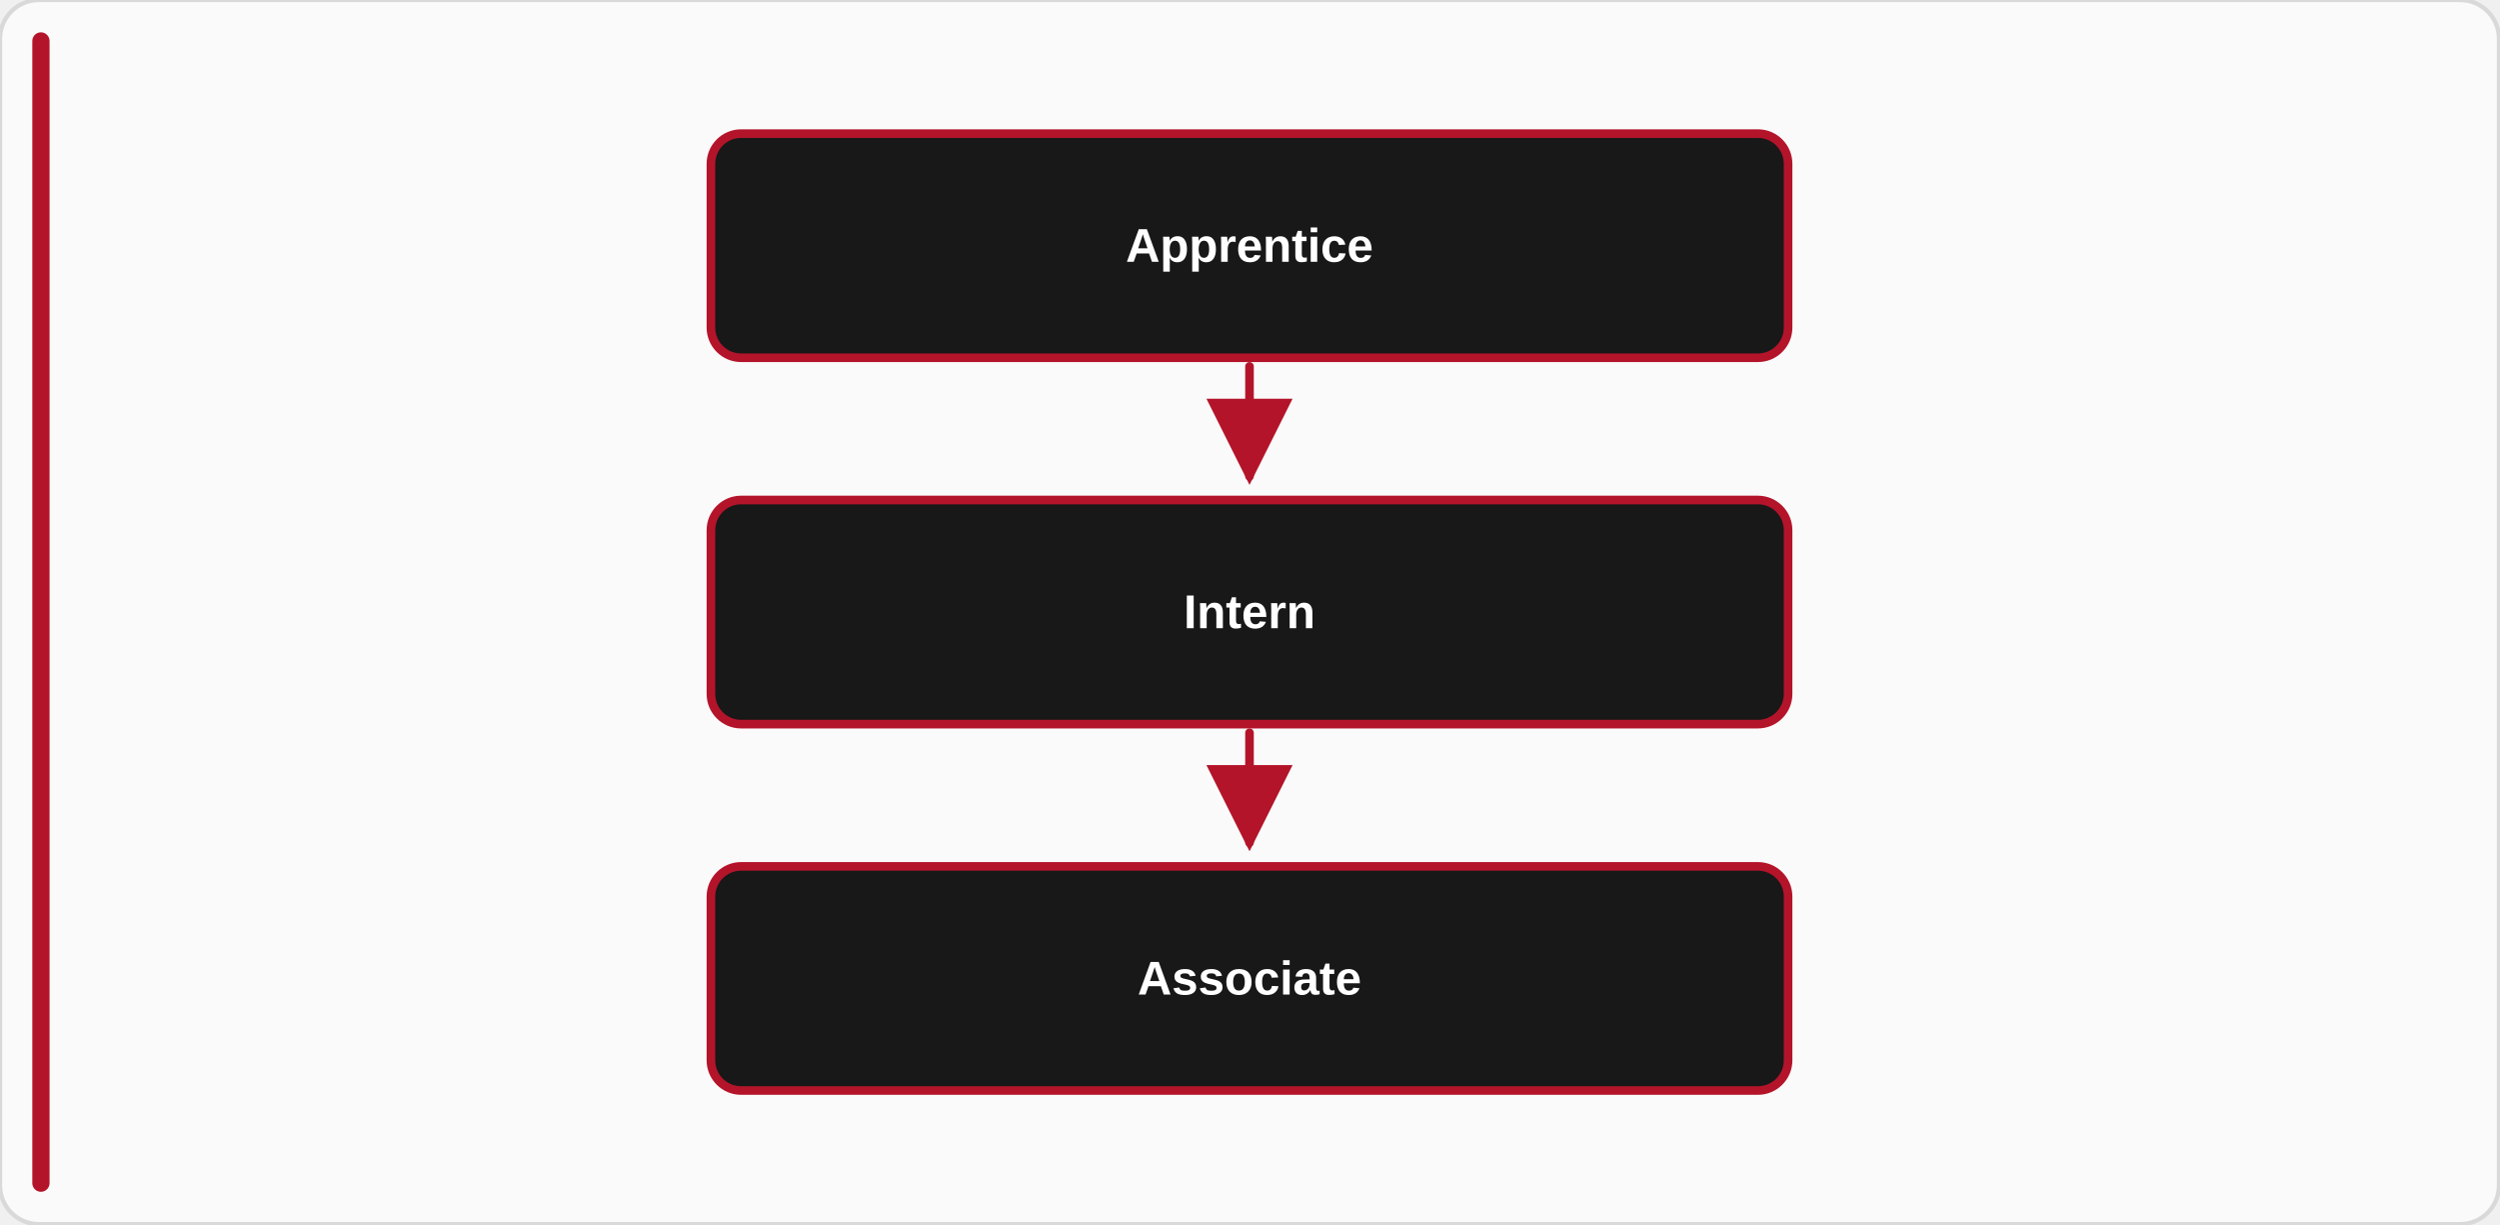
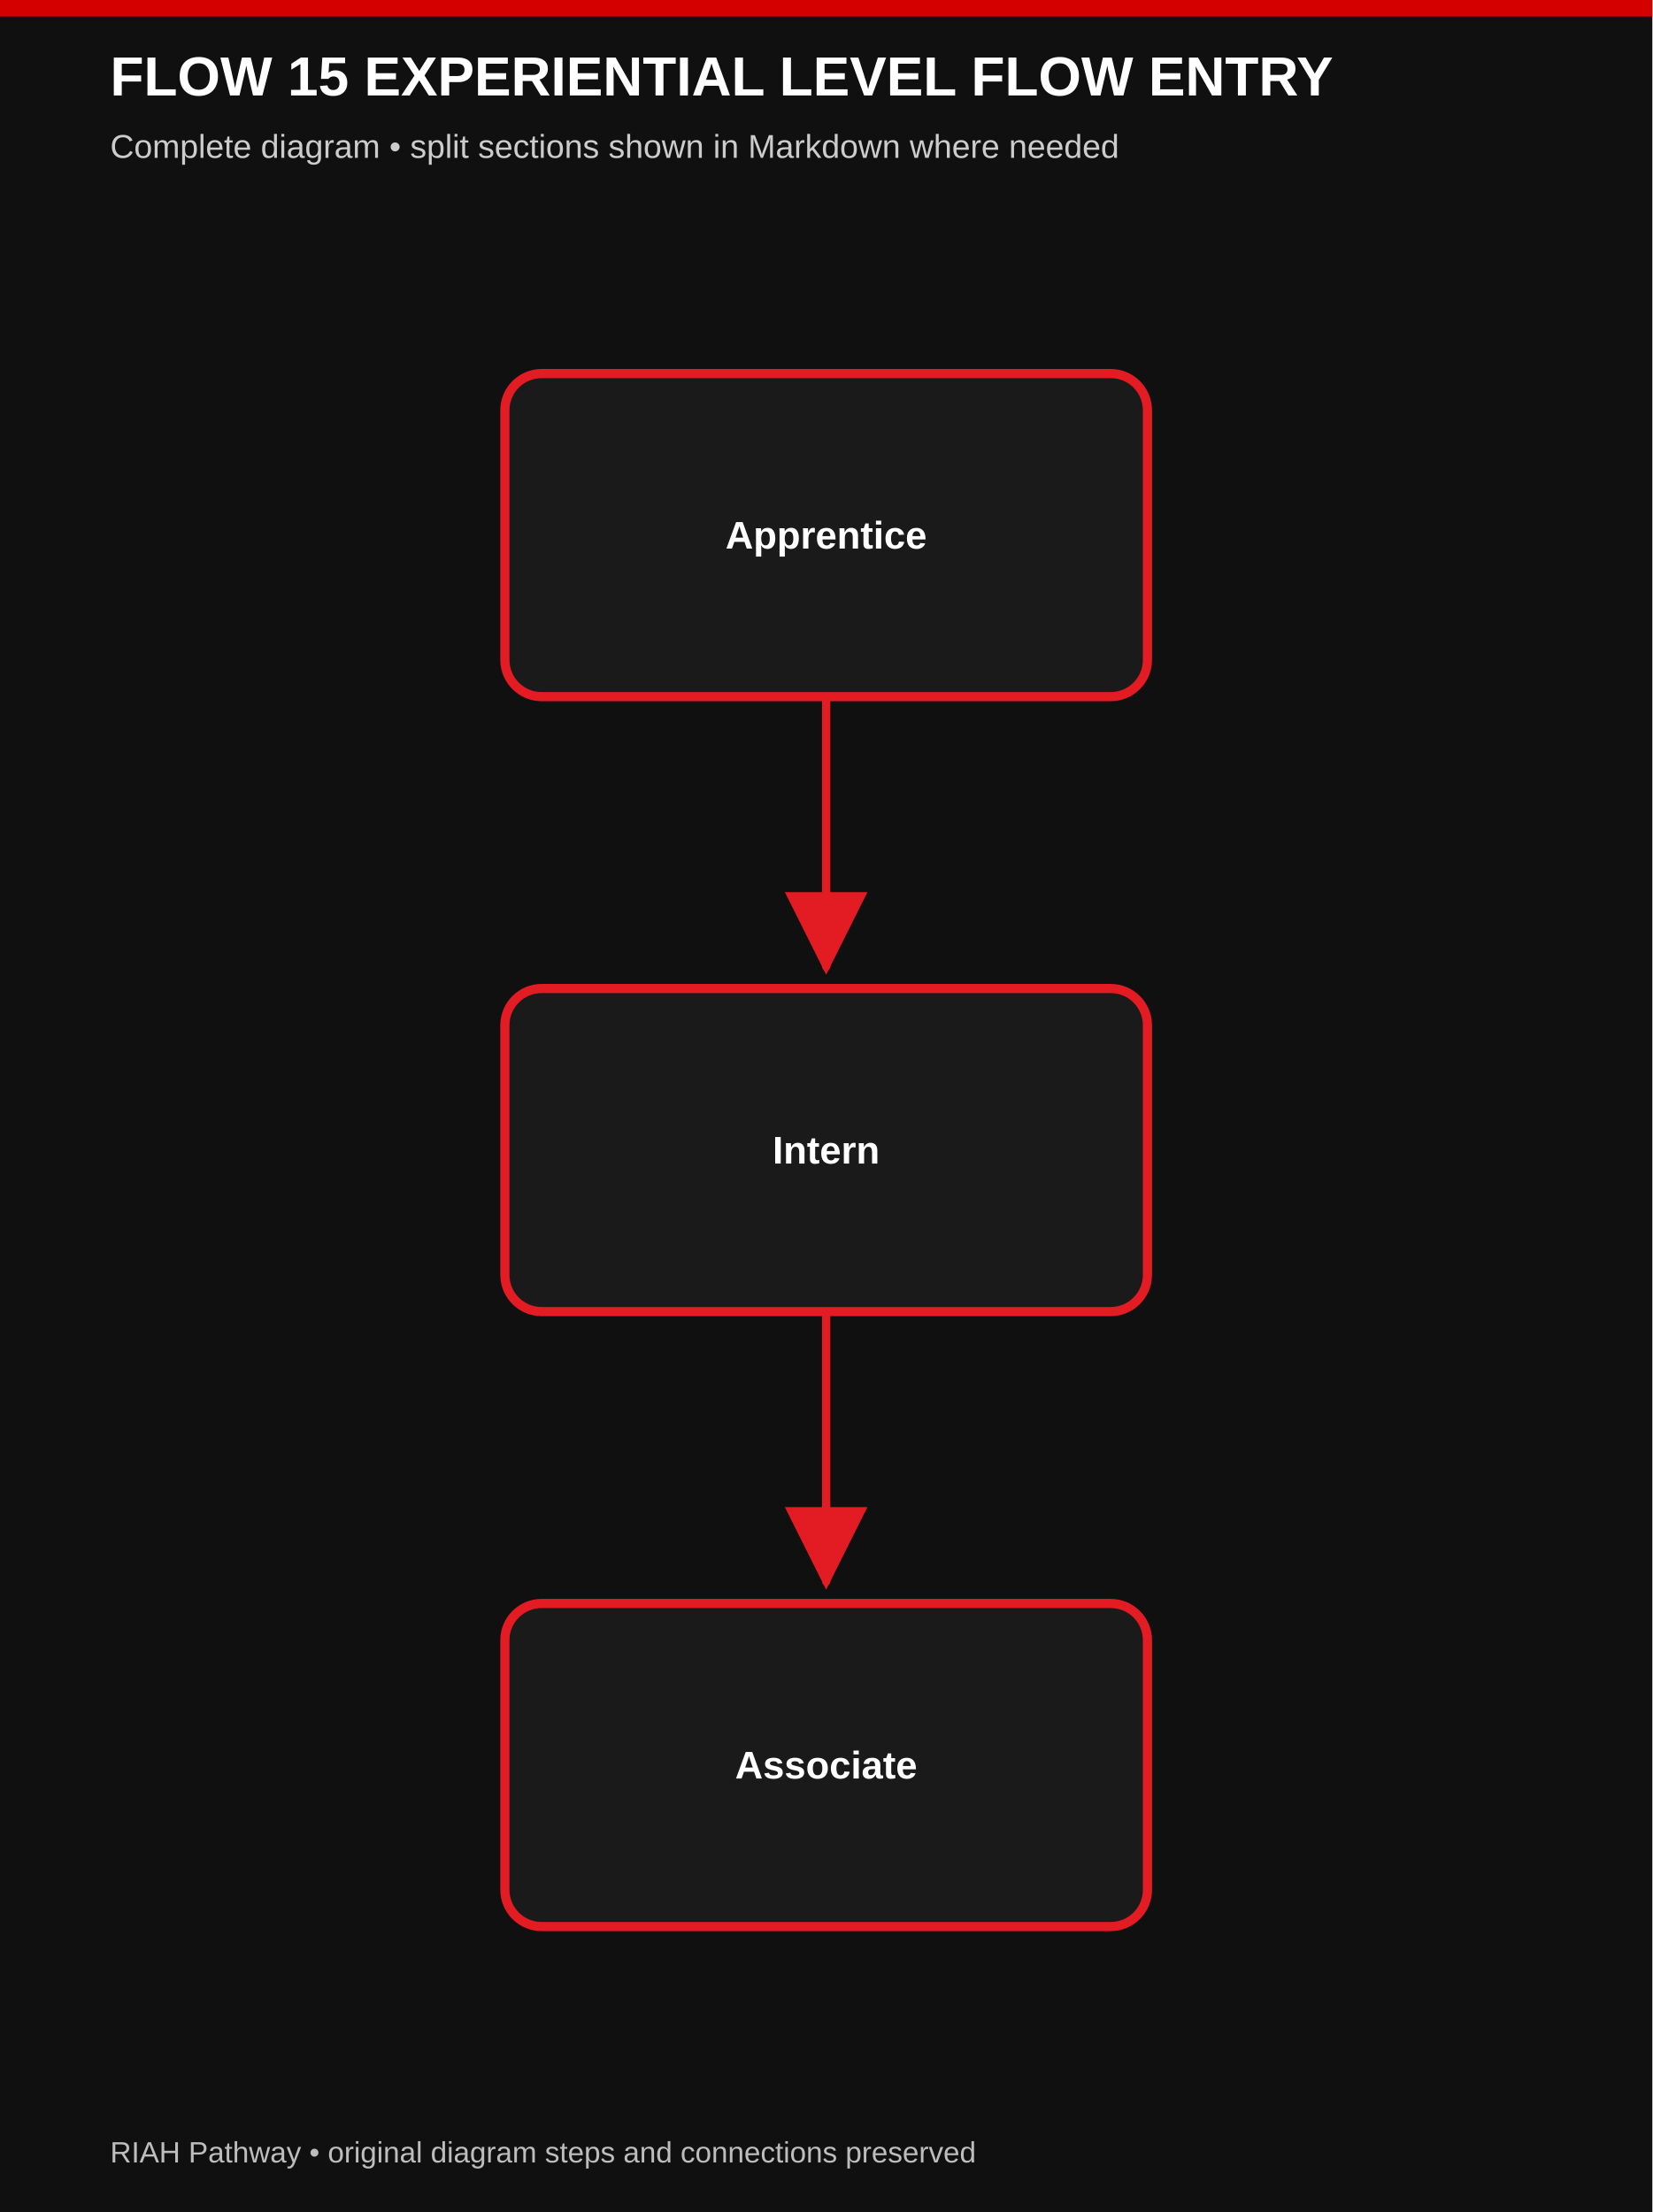
- <svg xmlns="http://www.w3.org/2000/svg" width="1160" height="568" viewBox="0 0 1160 568" role="img" aria-label="Experiential Level Flow — Entry">
+ <svg xmlns="http://www.w3.org/2000/svg" width="900" height="1205" viewBox="0 0 900 1205" role="img" aria-label="FLOW 15 EXPERIENTIAL LEVEL FLOW ENTRY">
  <defs>
-     <marker id="ah" markerWidth="12" markerHeight="12" refX="10" refY="6" orient="auto">
-       <path d="M1,1 L11,6 L1,11 Z" fill="#B4142A" />
+     <marker id="arrow" markerWidth="10" markerHeight="10" refX="9" refY="5" orient="auto">
+       <path d="M0,0 L10,5 L0,10 Z" fill="#E31B23" />
    </marker>
  </defs>
-   <rect width="1160" height="568" fill="#FAFAFA" stroke="#D9D9D9" stroke-width="2" rx="18" />
-   <rect x="15" y="15" width="8" height="538" rx="4" fill="#B4142A" />
-   <path d="M580 170 C580 194, 580 197, 580 221" fill="none" stroke="#B4142A" stroke-width="4" stroke-linecap="round" marker-end="url(#ah)" />
-   <path d="M580 340 C580 364, 580 367, 580 391" fill="none" stroke="#B4142A" stroke-width="4" stroke-linecap="round" marker-end="url(#ah)" />
-   <rect x="330" y="62" width="500" height="104" rx="14" fill="#181818" stroke="#B4142A" stroke-width="4" />
-   <text x="580" y="121.48" font-family="Arial, Helvetica, sans-serif" font-weight="600" font-size="22" text-anchor="middle" fill="white">Apprentice</text>
-   <rect x="330" y="232" width="500" height="104" rx="14" fill="#181818" stroke="#B4142A" stroke-width="4" />
-   <text x="580" y="291.48" font-family="Arial, Helvetica, sans-serif" font-weight="600" font-size="22" text-anchor="middle" fill="white">Intern</text>
-   <rect x="330" y="402" width="500" height="104" rx="14" fill="#181818" stroke="#B4142A" stroke-width="4" />
-   <text x="580" y="461.48" font-family="Arial, Helvetica, sans-serif" font-weight="600" font-size="22" text-anchor="middle" fill="white">Associate</text>
+   <rect width="900" height="1205" fill="#101010" />
+   <rect width="900" height="9" fill="#D40000" />
+   <text x="60" y="52" fill="#FFFFFF" font-family="Arial,DejaVu Sans,sans-serif" font-size="30" font-weight="700">FLOW 15 EXPERIENTIAL LEVEL FLOW ENTRY</text>
+   <text x="60" y="86" fill="#CCCCCC" font-family="Arial,DejaVu Sans,sans-serif" font-size="18">Complete diagram • split sections shown in Markdown where needed</text>
+   <path d="M450,379.5 L450,453 L450,453 L450,526.5" stroke="#E31B23" stroke-width="4.5" fill="none" stroke-linecap="round" stroke-linejoin="round" marker-end="url(#arrow)" />
+   <path d="M450,714.5 L450,788 L450,788 L450,861.5" stroke="#E31B23" stroke-width="4.5" fill="none" stroke-linecap="round" stroke-linejoin="round" marker-end="url(#arrow)" />
+   <rect x="275" y="203.5" width="350" height="176" rx="20" fill="#1A1A1A" stroke="#E31B23" stroke-width="5" />
+   <text x="450" y="298.85" font-family="Arial,DejaVu Sans,sans-serif" fill="#FFFFFF" font-size="21" font-weight="700" text-anchor="middle">
+     <tspan x="450" dy="0">Apprentice</tspan>
+   </text>
+   <rect x="275" y="538.5" width="350" height="176" rx="20" fill="#1A1A1A" stroke="#E31B23" stroke-width="5" />
+   <text x="450" y="633.85" font-family="Arial,DejaVu Sans,sans-serif" fill="#FFFFFF" font-size="21" font-weight="700" text-anchor="middle">
+     <tspan x="450" dy="0">Intern</tspan>
+   </text>
+   <rect x="275" y="873.5" width="350" height="176" rx="20" fill="#1A1A1A" stroke="#E31B23" stroke-width="5" />
+   <text x="450" y="968.85" font-family="Arial,DejaVu Sans,sans-serif" fill="#FFFFFF" font-size="21" font-weight="700" text-anchor="middle">
+     <tspan x="450" dy="0">Associate</tspan>
+   </text>
+   <text x="60" y="1178" fill="#BDBDBD" font-family="Arial,DejaVu Sans,sans-serif" font-size="16">RIAH Pathway • original diagram steps and connections preserved</text>
</svg>
